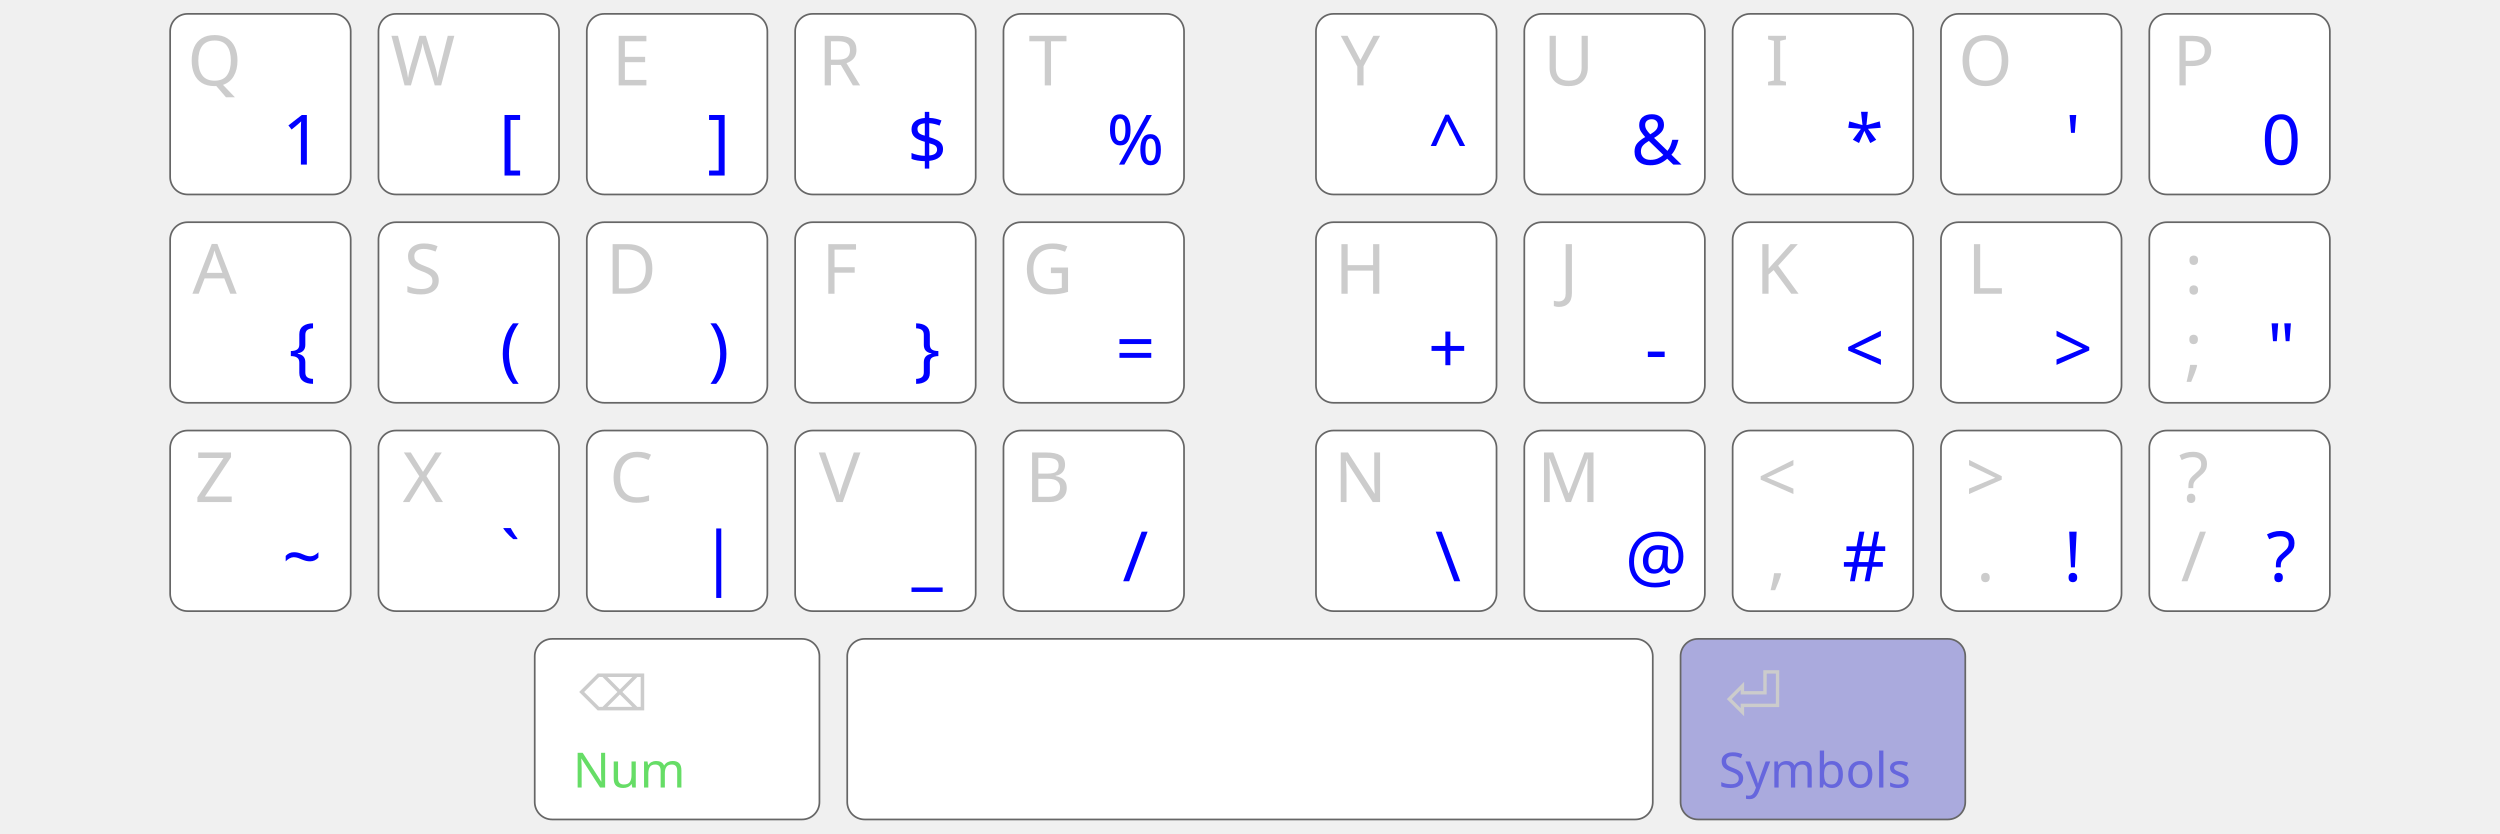
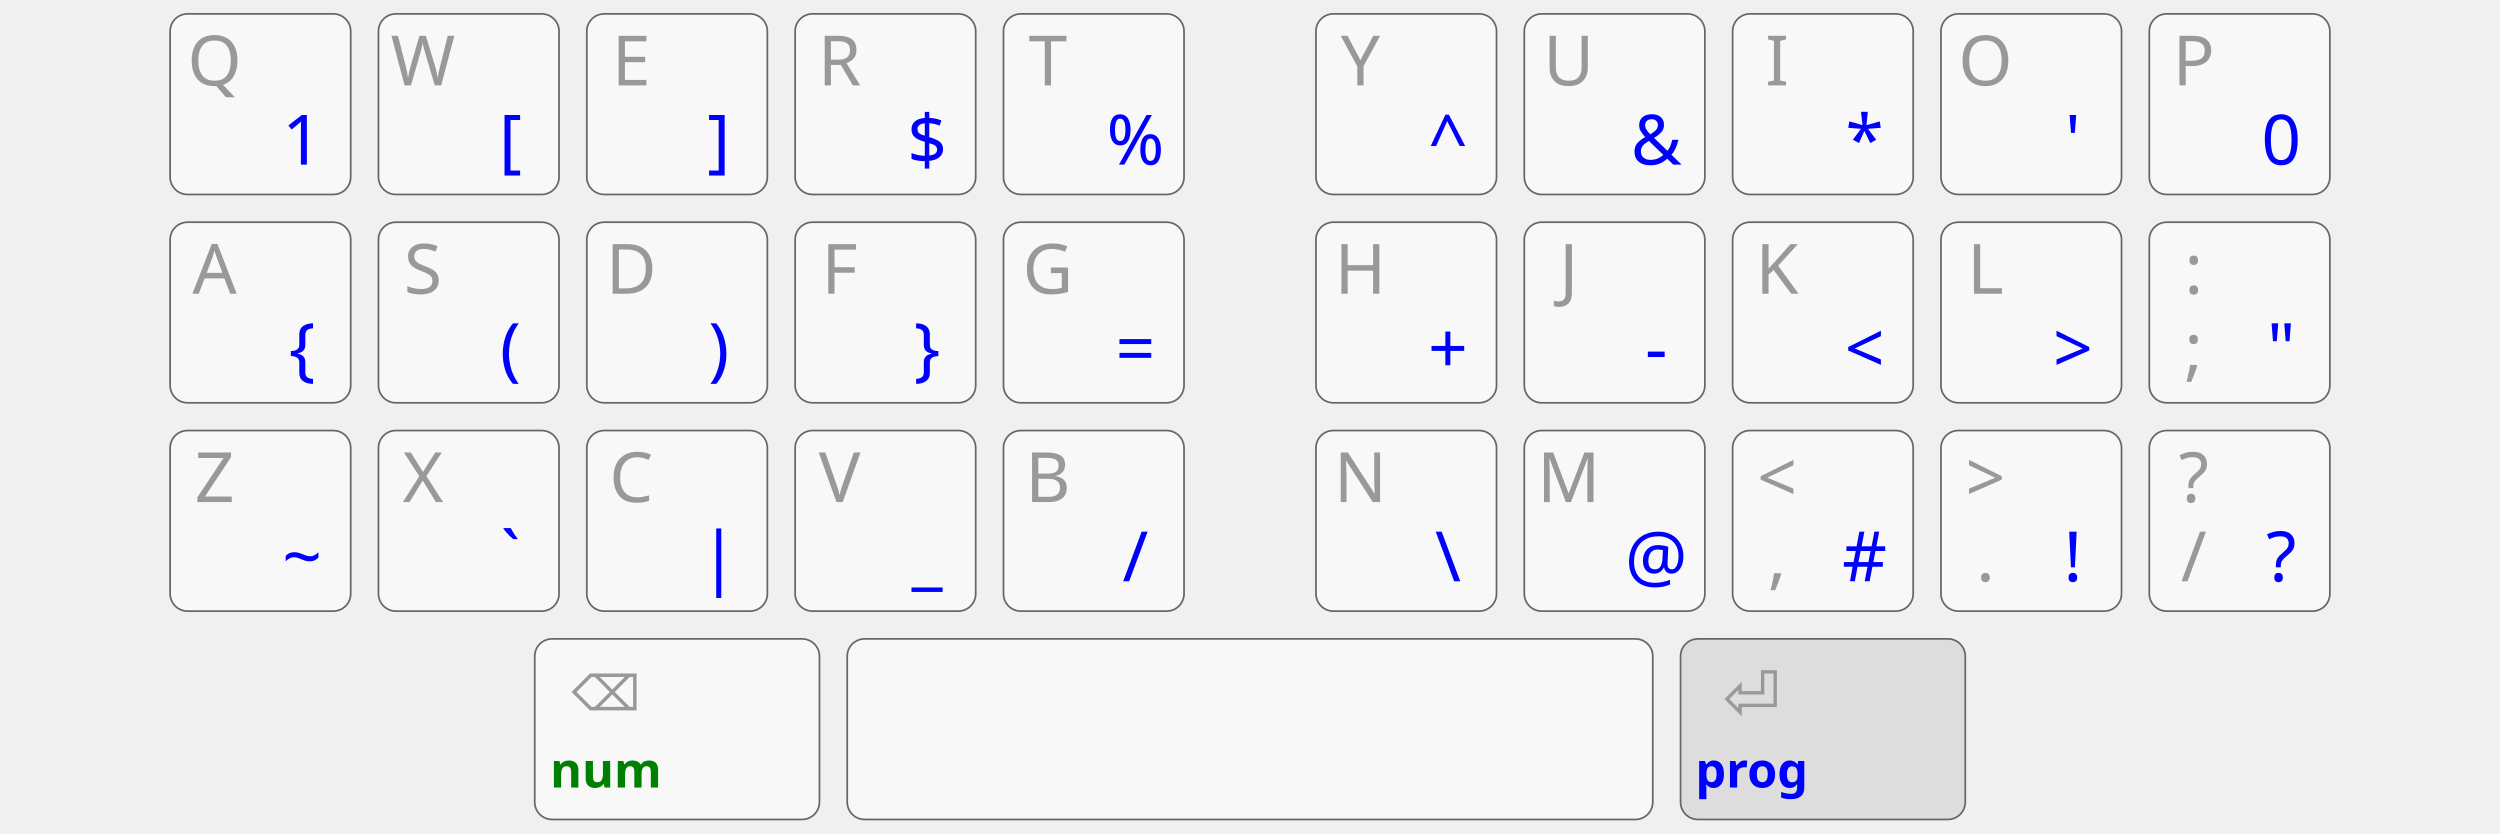
<svg xmlns="http://www.w3.org/2000/svg" viewBox="90 60 720 240">
  <style>
    rect, path {
+       fill: #f8f8f8;
      stroke: #666;
      stroke-width: .5px;
-       fill: #fff;
    }
    text {
-       fill: #333;
-       fill: #ccc;
+       fill: #999;
      font: normal 20px sans-serif;
      text-align: center;
+       text-anchor: middle;
    }

    #row_AD { transform: translate(64px,  64px); }
    #row_AC { transform: translate(64px, 124px); }
    #row_AB { transform: translate(64px, 184px); }
    #row_AA { transform: translate(64px, 244px); }
-     /*
-     */
    .left   { transform: translate(-15px, 0); }
    .right  { transform: translate(+15px, 0); }

-     .layer  { font-size: 14px; }
-     .level3 { fill: blue; }
+     .layer  { font-size: 14px; font-weight: bold; }
+     .layerNum { fill: green; }
+     .layerSym { fill: blue; }
+     .active   { fill: #ddd; }
+ 
    @media (prefers-color-scheme: dark) {
-       text       { fill: #888; }
-       .level3    { fill: #66d; }
-       rect, path { fill: #555; }
+       text      { fill: #888; }
+       rect      { fill: #444; }
+       .active   { fill: #666; }
+       .layerNum { fill: #6d6; }
+       .layerSym { fill: #99f; }
    }
  </style>
  <g id="row_AD">
    <g class="left">
      <g transform="translate(90)">
        <rect width="52" height="52" rx="5" ry="5" />
        <g class="key" text-anchor="middle">
          <text x="12.8" y="20.6" class="level2">Q</text>
-           <text x="38.0" y="43.4" class="level3">1</text>
+           <text x="38.0" y="43.4" class="layerSym">1</text>
        </g>
      </g>
      <g transform="translate(150)">
        <rect width="52" height="52" rx="5" ry="5" />
        <g class="key" text-anchor="middle">
          <text x="12.8" y="20.6" class="level2">W</text>
-           <text x="38.0" y="43.4" class="level3">[</text>
+           <text x="38.0" y="43.4" class="layerSym">[</text>
        </g>
      </g>
      <g transform="translate(210)">
        <rect width="52" height="52" rx="5" ry="5" />
        <g class="key" text-anchor="middle">
          <text x="12.8" y="20.6" class="level2">E</text>
-           <text x="38.0" y="43.4" class="level3">]</text>
+           <text x="38.0" y="43.4" class="layerSym">]</text>
        </g>
      </g>
      <g transform="translate(270)">
        <rect width="52" height="52" rx="5" ry="5" />
        <g class="key" text-anchor="middle">
          <text x="12.8" y="20.6" class="level2">R</text>
-           <text x="38.0" y="43.4" class="level3">$</text>
+           <text x="38.0" y="43.4" class="layerSym">$</text>
        </g>
      </g>
      <g transform="translate(330)">
        <rect width="52" height="52" rx="5" ry="5" />
        <g class="key" text-anchor="middle">
          <text x="12.8" y="20.6" class="level2">T</text>
-           <text x="38.0" y="43.4" class="level3">%</text>
+           <text x="38.0" y="43.4" class="layerSym">%</text>
        </g>
      </g>
    </g>
    <g class="right">
      <g transform="translate(390)">
        <rect width="52" height="52" rx="5" ry="5" />
        <g class="key" text-anchor="middle">
          <text x="12.8" y="20.6" class="level2">Y</text>
-           <text x="38.0" y="43.4" class="level3">^</text>
+           <text x="38.0" y="43.4" class="layerSym">^</text>
        </g>
      </g>
      <g transform="translate(450)">
        <rect width="52" height="52" rx="5" ry="5" />
        <g class="key" text-anchor="middle">
          <text x="12.8" y="20.6" class="level2">U</text>
-           <text x="38.0" y="43.4" class="level3">&amp;</text>
+           <text x="38.0" y="43.4" class="layerSym">&amp;</text>
        </g>
      </g>
      <g transform="translate(510)">
        <rect width="52" height="52" rx="5" ry="5" />
        <g class="key" text-anchor="middle">
          <text x="12.8" y="20.6" class="level2">I</text>
-           <text x="38.0" y="43.4" class="level3">*</text>
+           <text x="38.0" y="43.4" class="layerSym">*</text>
        </g>
      </g>
      <g transform="translate(570)">
        <rect width="52" height="52" rx="5" ry="5" />
        <g class="key" text-anchor="middle">
          <text x="12.8" y="20.6" class="level2">O</text>
-           <text x="38.0" y="43.4" class="level3">'</text>
+           <text x="38.0" y="43.4" class="layerSym">'</text>
        </g>
      </g>
      <g transform="translate(630)">
        <rect width="52" height="52" rx="5" ry="5" />
        <g class="key" text-anchor="middle">
          <text x="12.8" y="20.6" class="level2">P</text>
-           <text x="38.0" y="43.4" class="level3">0</text>
+           <text x="38.0" y="43.4" class="layerSym">0</text>
        </g>
      </g>
    </g>
  </g>
  <g id="row_AC">
    <g class="left">
      <g transform="translate(90)">
        <rect width="52" height="52" rx="5" ry="5" />
        <g class="key" text-anchor="middle">
          <text x="12.8" y="20.6" class="level2">A</text>
-           <text x="38.0" y="43.4" class="level3">{</text>
+           <text x="38.0" y="43.4" class="layerSym">{</text>
        </g>
      </g>
      <g transform="translate(150)">
        <rect width="52" height="52" rx="5" ry="5" />
        <g class="key" text-anchor="middle">
          <text x="12.8" y="20.6" class="level2">S</text>
-           <text x="38.0" y="43.4" class="level3">(</text>
+           <text x="38.0" y="43.4" class="layerSym">(</text>
        </g>
      </g>
      <g transform="translate(210)">
        <rect width="52" height="52" rx="5" ry="5" />
        <g class="key" text-anchor="middle">
          <text x="12.8" y="20.6" class="level2">D</text>
-           <text x="38.0" y="43.4" class="level3">)</text>
+           <text x="38.0" y="43.4" class="layerSym">)</text>
        </g>
      </g>
      <g transform="translate(270)">
        <rect width="52" height="52" rx="5" ry="5" />
        <g class="key" text-anchor="middle">
          <text x="12.8" y="20.6" class="level2">F</text>
-           <text x="38.0" y="43.4" class="level3">}</text>
+           <text x="38.0" y="43.4" class="layerSym">}</text>
        </g>
      </g>
      <g transform="translate(330)">
        <rect width="52" height="52" rx="5" ry="5" />
        <g class="key" text-anchor="middle">
          <text x="12.8" y="20.6" class="level2">G</text>
-           <text x="38.0" y="43.4" class="level3">=</text>
+           <text x="38.0" y="43.4" class="layerSym">=</text>
        </g>
      </g>
    </g>
    <g class="right">
      <g transform="translate(390)">
        <rect width="52" height="52" rx="5" ry="5" />
        <g class="key" text-anchor="middle">
          <text x="12.8" y="20.6" class="level2">H</text>
-           <text x="38.0" y="43.4" class="level3">+</text>
+           <text x="38.0" y="43.4" class="layerSym">+</text>
        </g>
      </g>
      <g transform="translate(450)">
        <rect width="52" height="52" rx="5" ry="5" />
        <g class="key" text-anchor="middle">
          <text x="12.8" y="20.6" class="level2">J</text>
-           <text x="38.0" y="43.4" class="level3">-</text>
+           <text x="38.0" y="43.4" class="layerSym">-</text>
        </g>
      </g>
      <g transform="translate(510)">
        <rect width="52" height="52" rx="5" ry="5" />
        <g class="key" text-anchor="middle">
          <text x="12.8" y="20.6" class="level2">K</text>
-           <text x="38.0" y="43.4" class="level3">&lt;</text>
+           <text x="38.0" y="43.4" class="layerSym">&lt;</text>
        </g>
      </g>
      <g transform="translate(570)">
        <rect width="52" height="52" rx="5" ry="5" />
        <g class="key" text-anchor="middle">
          <text x="12.8" y="20.6" class="level2">L</text>
-           <text x="38.0" y="43.4" class="level3">&gt;</text>
+           <text x="38.0" y="43.4" class="layerSym">&gt;</text>
        </g>
      </g>
      <g transform="translate(630)">
        <rect width="52" height="52" rx="5" ry="5" />
        <g class="key" text-anchor="middle">
          <text x="12.8" y="43.4" class="level1">;</text>
          <text x="12.8" y="20.6" class="level2">:</text>
-           <text x="38.0" y="43.4" class="level3">"</text>
+           <text x="38.0" y="43.4" class="layerSym">"</text>
        </g>
      </g>
    </g>
  </g>
  <g id="row_AB">
    <g class="left">
      <g transform="translate(90)">
        <rect width="52" height="52" rx="5" ry="5" />
        <g class="key" text-anchor="middle">
          <text x="12.8" y="20.6" class="level2">Z</text>
-           <text x="38.0" y="43.4" class="level3">~</text>
+           <text x="38.0" y="43.4" class="layerSym">~</text>
        </g>
      </g>
      <g transform="translate(150)">
        <rect width="52" height="52" rx="5" ry="5" />
        <g class="key" text-anchor="middle">
          <text x="12.8" y="20.6" class="level2">X</text>
-           <text x="38.0" y="43.4" class="level3">`</text>
+           <text x="38.0" y="43.4" class="layerSym">`</text>
        </g>
      </g>
      <g transform="translate(210)">
        <rect width="52" height="52" rx="5" ry="5" />
        <g class="key" text-anchor="middle">
          <text x="12.8" y="20.6" class="level2">C</text>
-           <text x="38.0" y="43.4" class="level3">|</text>
+           <text x="38.0" y="43.4" class="layerSym">|</text>
        </g>
      </g>
      <g transform="translate(270)">
        <rect width="52" height="52" rx="5" ry="5" />
        <g class="key" text-anchor="middle">
          <text x="12.8" y="20.6" class="level2">V</text>
-           <text x="38.0" y="43.4" class="level3">_</text>
+           <text x="38.0" y="43.4" class="layerSym">_</text>
        </g>
      </g>
      <g transform="translate(330)">
        <rect width="52" height="52" rx="5" ry="5" />
        <g class="key" text-anchor="middle">
          <text x="12.8" y="20.6" class="level2">B</text>
-           <text x="38.0" y="43.4" class="level3">/</text>
+           <text x="38.0" y="43.4" class="layerSym">/</text>
        </g>
      </g>
    </g>
    <g class="right">
      <g transform="translate(390)">
        <rect width="52" height="52" rx="5" ry="5" />
        <g class="key" text-anchor="middle">
          <text x="12.8" y="20.6" class="level2">N</text>
-           <text x="38.0" y="43.4" class="level3">\</text>
+           <text x="38.0" y="43.4" class="layerSym">\</text>
        </g>
      </g>
      <g transform="translate(450)">
        <rect width="52" height="52" rx="5" ry="5" />
        <g class="key" text-anchor="middle">
          <text x="12.8" y="20.6" class="level2">M</text>
-           <text x="38.0" y="43.4" class="level3">@</text>
+           <text x="38.0" y="43.4" class="layerSym">@</text>
        </g>
      </g>
      <g transform="translate(510)">
        <rect width="52" height="52" rx="5" ry="5" />
        <g class="key" text-anchor="middle">
          <text x="12.8" y="43.4" class="level1">,</text>
          <text x="12.8" y="20.6" class="level2">&lt;</text>
-           <text x="38.0" y="43.4" class="level3">#</text>
+           <text x="38.0" y="43.4" class="layerSym">#</text>
        </g>
      </g>
      <g transform="translate(570)">
        <rect width="52" height="52" rx="5" ry="5" />
        <g class="key" text-anchor="middle">
          <text x="12.8" y="43.4" class="level1">.</text>
          <text x="12.8" y="20.6" class="level2">&gt;</text>
-           <text x="38.0" y="43.4" class="level3">!</text>
+           <text x="38.0" y="43.4" class="layerSym">!</text>
        </g>
      </g>
      <g transform="translate(630)">
        <rect width="52" height="52" rx="5" ry="5" />
        <g class="key" text-anchor="middle">
          <text x="12.8" y="43.4" class="level1">/</text>
          <text x="12.8" y="20.6" class="level2">?</text>
-           <text x="38.0" y="43.4" class="level3">?</text>
+           <text x="38.0" y="43.4" class="layerSym">?</text>
        </g>
      </g>
    </g>
  </g>
  <g id="row_AA">
    <g transform="translate(180)">
      <rect width="82" height="52" rx="5" ry="5" />
-       <text x="12.8" y="20.6" class="level2" style="font-size: 14px;">⌫</text>
-       <text x="11.0" y="42.8" class="layer" style="fill: #6d6;">Num</text>
-     </g>
-     <g class="homeKey" transform="translate(270)">
+       <text x="20.5" y="20.6" class="level2" style="font-size: 14px;">⌫</text>
+       <text x="20.5" y="42.8" class="layer layerNum">num</text>
+     </g>
+     <g transform="translate(270)">
      <rect width="232" height="52" rx="5" ry="5" />
    </g>
    <g transform="translate(510)">
-       <rect width="82" height="52" rx="5" ry="5" style="fill: #aad;" />
-       <text x="12.8" y="23.6" class="level2">⏎</text>
-       <text x="11.0" y="42.8" class="layer" style="fill: #66d;">Symbols</text>
+       <rect width="82" height="52" rx="5" ry="5" class="active" />
+       <text x="20.5" y="23.6" class="level2">⏎</text>
+       <text x="20.5" y="42.8" class="layer layerSym">prog</text>
    </g>
  </g>
</svg>
